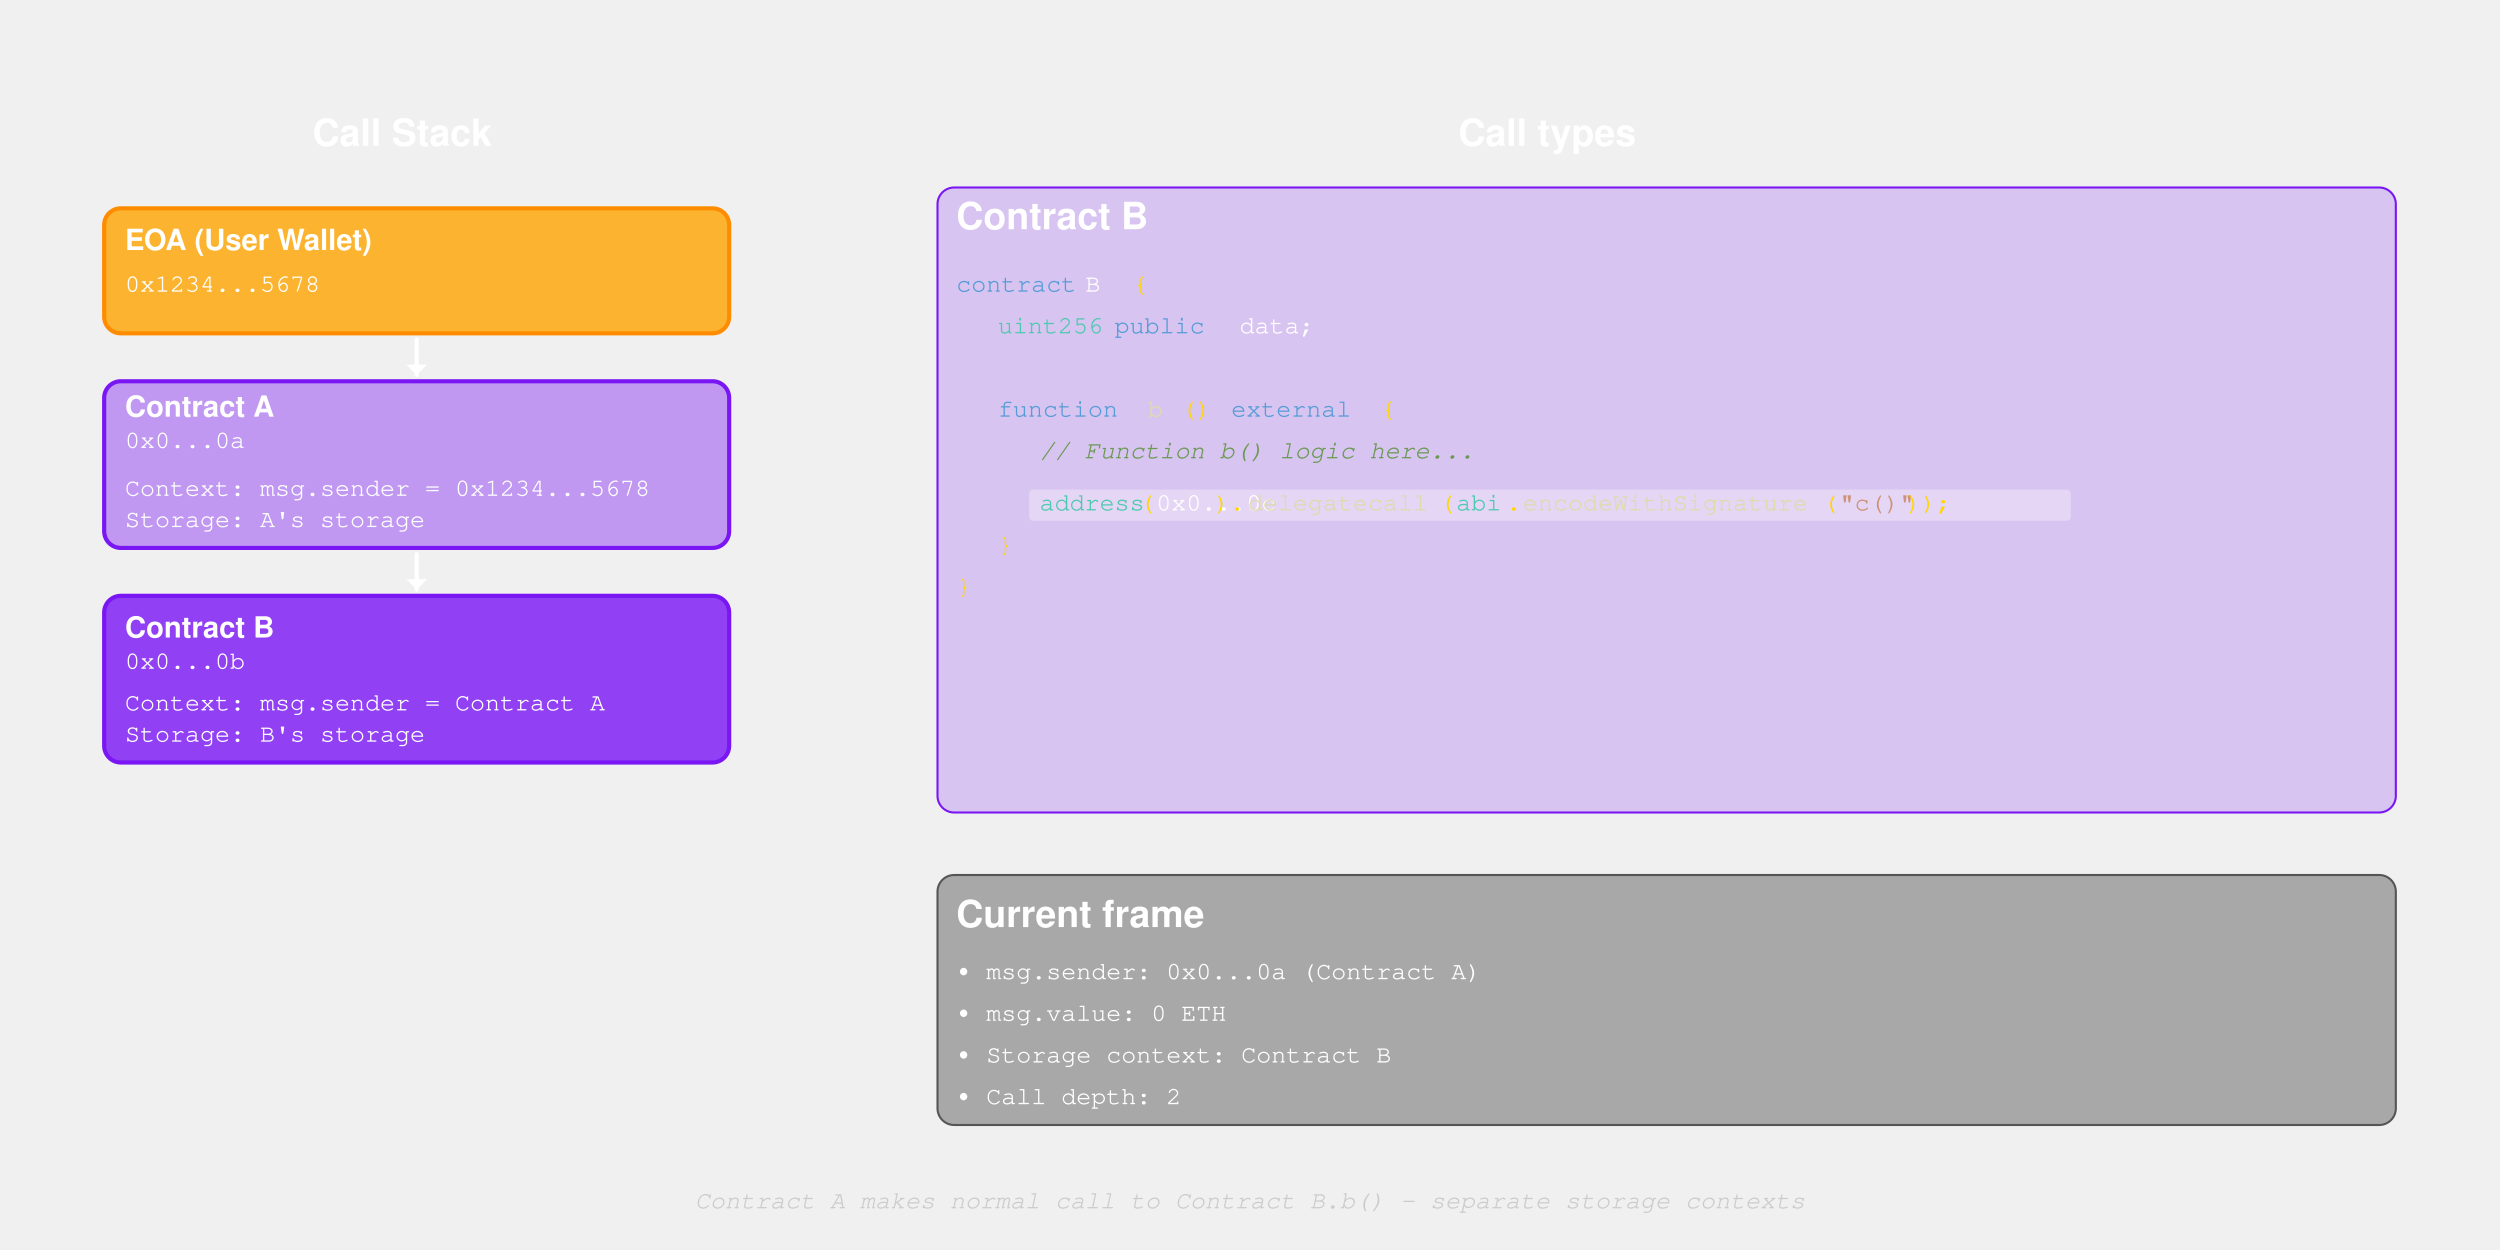
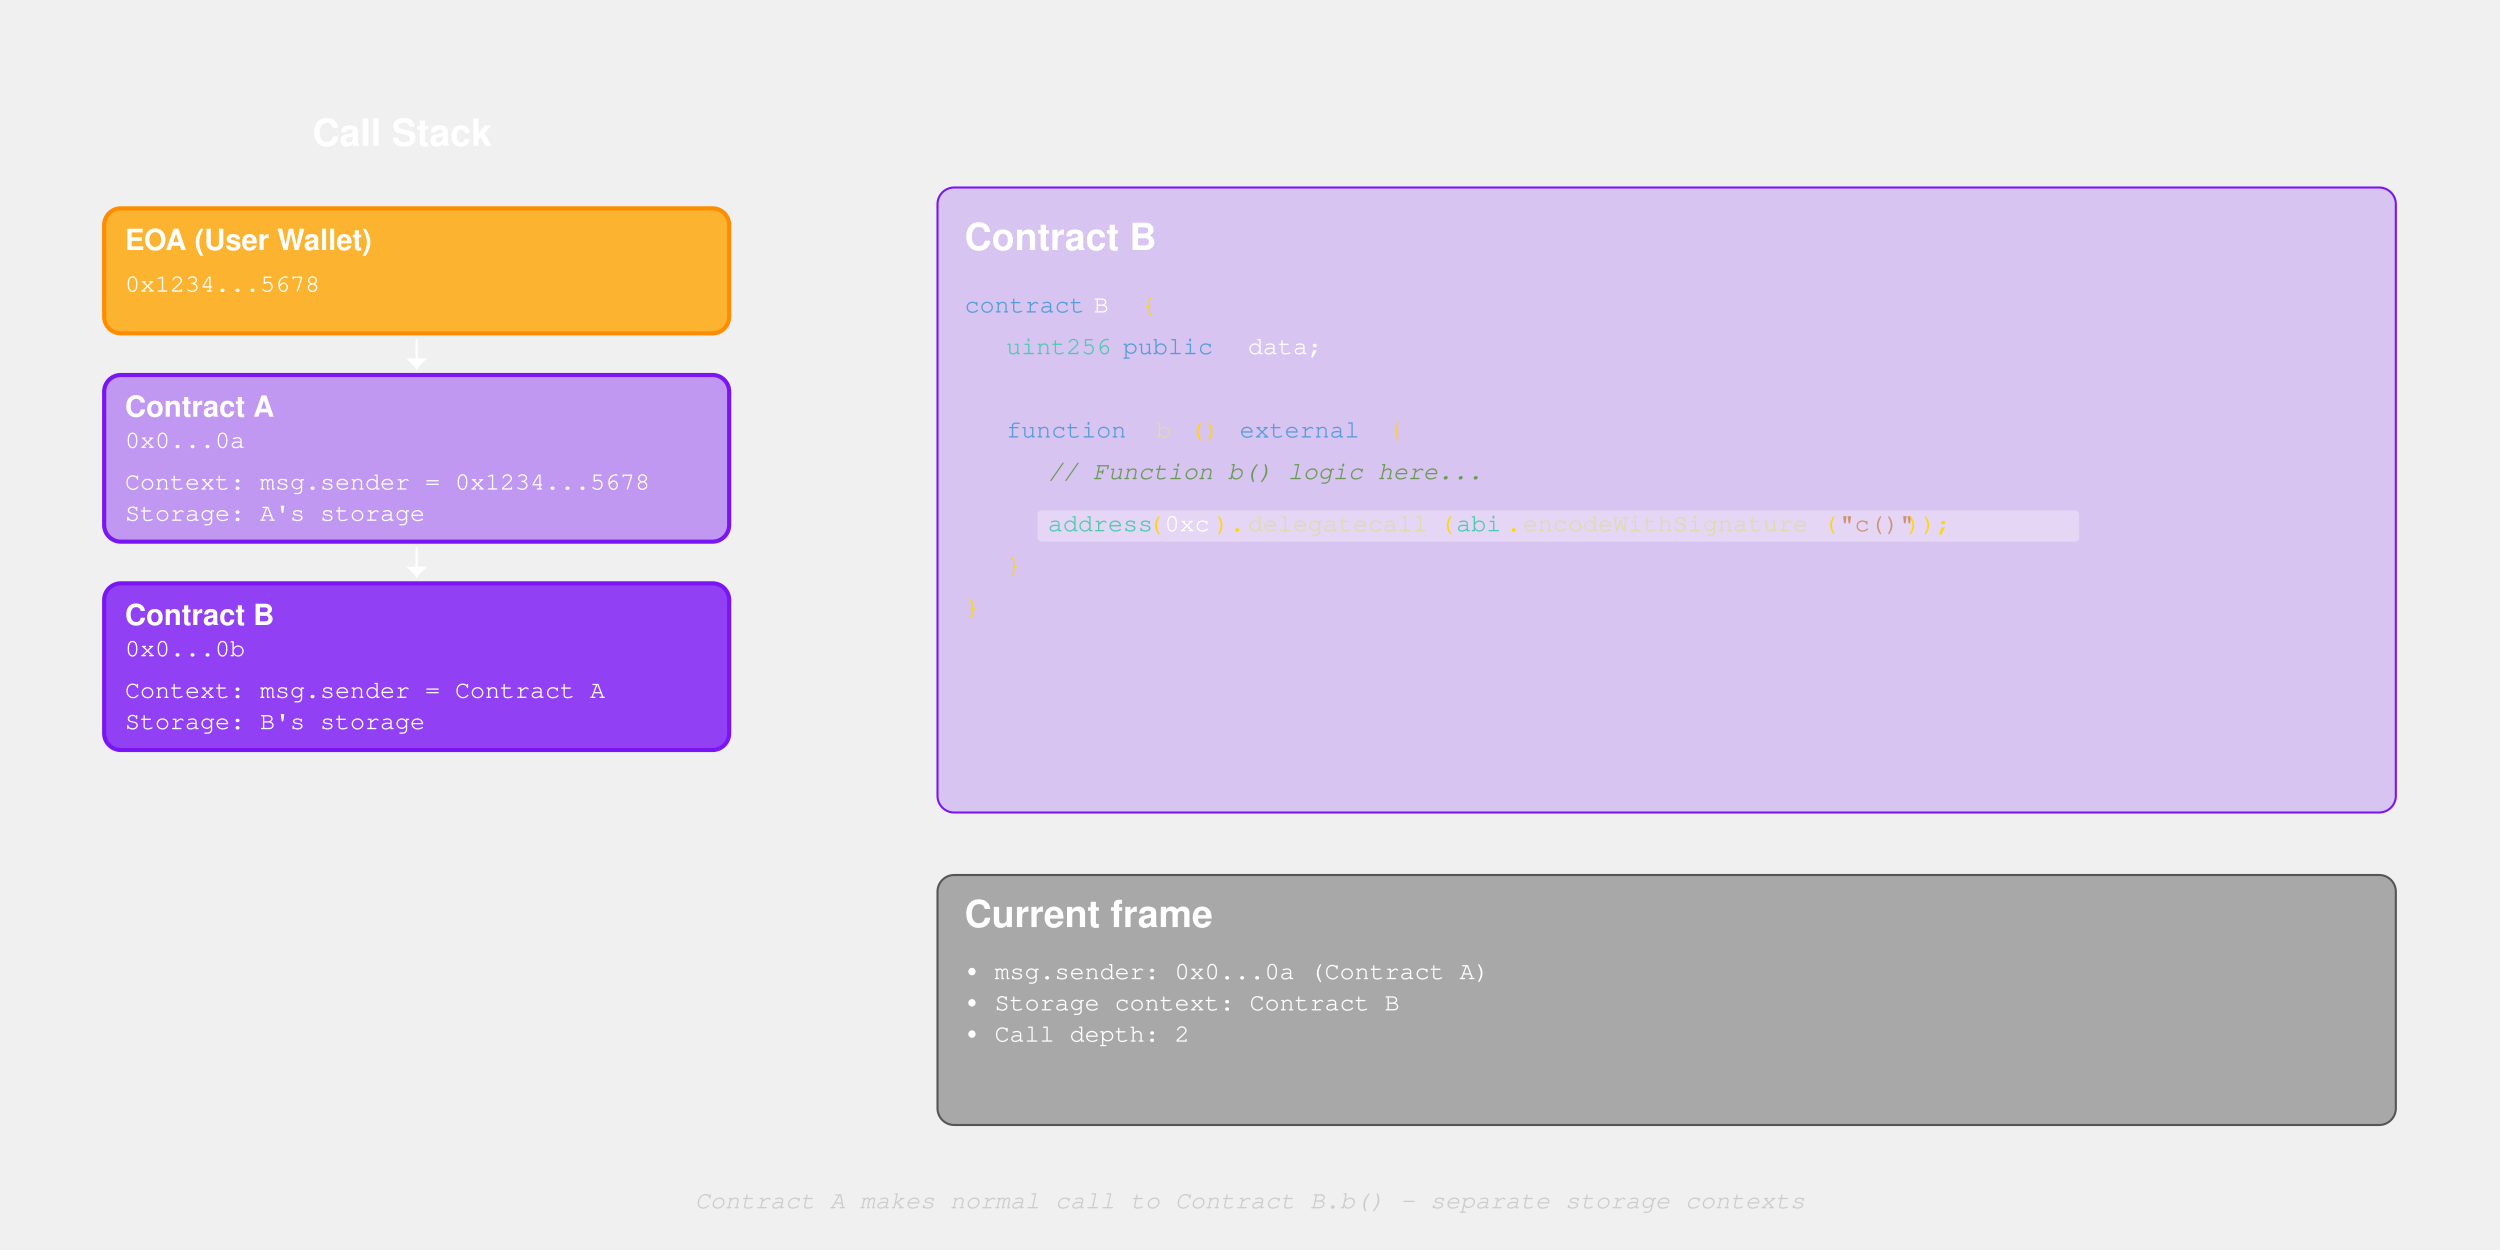
<svg xmlns="http://www.w3.org/2000/svg" width="1200px" height="600px" viewBox="0 0 1200 600" version="1.1">
  <g id="call-stack">
-     <text x="150" y="70" font-family="Helvetica, Arial, sans-serif" font-size="18" font-weight="bold" fill="#ffffff">Call Stack</text>
-     <rect x="50" y="100" width="300" height="60" rx="8" fill="#FFA500" fill-opacity="0.8" stroke="#FF8C00" stroke-width="2" />
-     <text x="60" y="120" font-family="Helvetica, Arial, sans-serif" font-size="14" font-weight="bold" fill="#ffffff">EOA (User Wallet)</text>
-     <text x="60" y="140" font-family="JetBrains Mono, Courier, monospace" font-size="12" fill="#ffffff">0x1234...5678</text>
-     <g>
-       <path d="M200 163 L200 180" fill="#ffffff" stroke="#ffffff" stroke-width="2" stroke-linecap="round" />
-       <path d="M195 175 L200 180 L205 175" fill="#ffffff" />
+     <g id="call-stack-title">
+       <text x="150" y="70" font-family="Helvetica, Arial, sans-serif" font-size="18" font-weight="bold" fill="#ffffff">Call Stack</text>
    </g>
-     <rect x="50" y="183" width="300" height="80" rx="8" fill="#7916F3" fill-opacity="0.4" stroke="#7916F3" stroke-width="2" />
-     <text x="60" y="200" font-family="Helvetica, Arial, sans-serif" font-size="14" font-weight="bold" fill="#ffffff">Contract A</text>
-     <text x="60" y="215" font-family="JetBrains Mono, Courier, monospace" font-size="12" fill="#ffffff">0x0...0a</text>
-     <text x="60" y="238" font-family="JetBrains Mono, Courier, monospace" font-size="12" fill="#ffffff">Context: msg.sender = 0x1234...5678</text>
-     <text x="60" y="253" font-family="JetBrains Mono, Courier, monospace" font-size="12" fill="#ffffff">Storage: A's storage</text>
-     <g>
-       <path d="M200 266 L200 283" fill="#ffffff" stroke="#ffffff" stroke-width="2" stroke-linecap="round" />
-       <path d="M195 278 L200 283 L205 278" fill="#ffffff" />
+     <g id="eoa-block">
+       <rect x="50" y="100" width="300" height="60" rx="8" fill="#FFA500" fill-opacity="0.8" stroke="#FF8C00" stroke-width="2" />
+       <text x="60" y="120" font-family="Helvetica, Arial, sans-serif" font-size="14" font-weight="bold" fill="#ffffff">EOA (User Wallet)</text>
+       <text x="60" y="140" font-family="JetBrains Mono, Courier, monospace" font-size="12" fill="#ffffff">0x1234...5678</text>
    </g>
-     <rect x="50" y="286" width="300" height="80" rx="8" fill="#7916F3" fill-opacity="0.8" stroke="#7916F3" stroke-width="2" />
-     <text x="60" y="306" font-family="Helvetica, Arial, sans-serif" font-size="14" font-weight="bold" fill="#ffffff">Contract B</text>
-     <text x="60" y="321" font-family="JetBrains Mono, Courier, monospace" font-size="12" fill="#ffffff">0x0...0b</text>
-     <text x="60" y="341" font-family="JetBrains Mono, Courier, monospace" font-size="12" fill="#ffffff">Context: msg.sender = Contract A</text>
-     <text x="60" y="356" font-family="JetBrains Mono, Courier, monospace" font-size="12" fill="#ffffff">Storage: B's storage</text>
+     <g id="eoa-to-a-arrow">
+       <path d="M200 163 L200 177" fill="#ffffff" stroke="#ffffff" stroke-width="1" stroke-linecap="round" />
+       <path d="M195 172 L200 177 L205 172" fill="#ffffff" />
+     </g>
+     <g id="contract-a-block">
+       <rect x="50" y="180" width="300" height="80" rx="8" fill="#7916F3" fill-opacity="0.4" stroke="#7916F3" stroke-width="2" />
+       <text x="60" y="200" font-family="Helvetica, Arial, sans-serif" font-size="14" font-weight="bold" fill="#ffffff">Contract A</text>
+       <text x="60" y="215" font-family="JetBrains Mono, Courier, monospace" font-size="12" fill="#ffffff">0x0...0a</text>
+       <text x="60" y="235" font-family="JetBrains Mono, Courier, monospace" font-size="12" fill="#ffffff">Context: msg.sender = 0x1234...5678</text>
+       <text x="60" y="250" font-family="JetBrains Mono, Courier, monospace" font-size="12" fill="#ffffff">Storage: A's storage</text>
+     </g>
+     <g id="a-to-b-arrow">
+       <path d="M200 263 L200 277" fill="#ffffff" stroke="#ffffff" stroke-width="1" stroke-linecap="round" />
+       <path d="M195 272 L200 277 L205 272" fill="#ffffff" />
+     </g>
+     <g id="contract-b-block">
+       <rect x="50" y="280" width="300" height="80" rx="8" fill="#7916F3" fill-opacity="0.8" stroke="#7916F3" stroke-width="2" />
+       <text x="60" y="300" font-family="Helvetica, Arial, sans-serif" font-size="14" font-weight="bold" fill="#ffffff">Contract B</text>
+       <text x="60" y="315" font-family="JetBrains Mono, Courier, monospace" font-size="12" fill="#ffffff">0x0...0b</text>
+       <text x="60" y="335" font-family="JetBrains Mono, Courier, monospace" font-size="12" fill="#ffffff">Context: msg.sender = Contract A</text>
+       <text x="60" y="350" font-family="JetBrains Mono, Courier, monospace" font-size="12" fill="#ffffff">Storage: B's storage</text>
+     </g>
  </g>
  <g id="solidity-code">
-     <text x="700" y="70" font-family="Helvetica, Arial, sans-serif" font-size="18" font-weight="bold" fill="#ffffff">Call types</text>
    <rect x="450" y="90" width="700" height="300" rx="8" fill="#7916F3" fill-opacity="0.2" stroke="#7916F3" stroke-width="1" />
-     <text x="459" y="110" font-family="Helvetica, Arial, sans-serif" font-size="18" font-weight="bold" fill="#ffffff">Contract B</text>
-     <text x="459" y="140" font-family="JetBrains Mono, Courier, monospace" font-size="12" fill="#569cd6">contract</text>
-     <text x="521" y="140" font-family="JetBrains Mono, Courier, monospace" font-size="12" fill="#ffffff"> B </text>
-     <text x="544" y="140" font-family="JetBrains Mono, Courier, monospace" font-size="12" fill="#ffd700">{</text>
-     <text x="479" y="160" font-family="JetBrains Mono, Courier, monospace" font-size="12" fill="#4ec9b0">uint256</text>
-     <text x="535" y="160" font-family="JetBrains Mono, Courier, monospace" font-size="12" fill="#569cd6"> public</text>
-     <text x="595" y="160" font-family="JetBrains Mono, Courier, monospace" font-size="12" fill="#ffffff"> data;</text>
-     <text x="479" y="200" font-family="JetBrains Mono, Courier, monospace" font-size="12" fill="#569cd6">function</text>
-     <text x="551" y="200" font-family="JetBrains Mono, Courier, monospace" font-size="12" fill="#dcdcaa"> b</text>
-     <text x="567" y="200" font-family="JetBrains Mono, Courier, monospace" font-size="12" fill="#ffd700">()</text>
-     <text x="591" y="200" font-family="JetBrains Mono, Courier, monospace" font-size="12" fill="#569cd6"> external</text>
-     <text x="663" y="200" font-family="JetBrains Mono, Courier, monospace" font-size="12" fill="#ffd700"> {</text>
-     <text x="499" y="220" font-family="JetBrains Mono, Courier, monospace" font-size="12" fill="#6a9955" font-style="italic">// Function b() logic here...</text>
-     <rect x="494" y="235" width="500" height="15" rx="2" fill="#ffffff" fill-opacity="0.3" />
-     <text x="499" y="245" font-family="JetBrains Mono, Courier, monospace" font-size="12" fill="#4ec9b0">address</text>
-     <text x="547" y="245" font-family="JetBrains Mono, Courier, monospace" font-size="12" fill="#ffd700">(</text>
-     <text x="555" y="245" font-family="JetBrains Mono, Courier, monospace" font-size="12" fill="#ffffff">0x0...0c</text>
-     <text x="583" y="245" font-family="JetBrains Mono, Courier, monospace" font-size="12" fill="#ffd700">).</text>
-     <text x="599" y="245" font-family="JetBrains Mono, Courier, monospace" font-size="12" fill="#dcdcaa">delegatecall</text>
-     <text x="691" y="245" font-family="JetBrains Mono, Courier, monospace" font-size="12" fill="#ffd700">(</text>
-     <text x="699" y="245" font-family="JetBrains Mono, Courier, monospace" font-size="12" fill="#4ec9b0">abi</text>
-     <text x="723" y="245" font-family="JetBrains Mono, Courier, monospace" font-size="12" fill="#ffd700">.</text>
-     <text x="731" y="245" font-family="JetBrains Mono, Courier, monospace" font-size="12" fill="#dcdcaa">encodeWithSignature</text>
-     <text x="875" y="245" font-family="JetBrains Mono, Courier, monospace" font-size="12" fill="#ffd700">(</text>
-     <text x="883" y="245" font-family="JetBrains Mono, Courier, monospace" font-size="12" fill="#ce9178">"c()"</text>
-     <text x="915" y="245" font-family="JetBrains Mono, Courier, monospace" font-size="12" fill="#ffd700">));</text>
-     <text x="479" y="265" font-family="JetBrains Mono, Courier, monospace" font-size="12" fill="#ffd700">}</text>
-     <text x="459" y="285" font-family="JetBrains Mono, Courier, monospace" font-size="12" fill="#ffd700">}</text>
+     <text x="463" y="120" font-family="Helvetica, Arial, sans-serif" font-size="18" font-weight="bold" fill="#ffffff">Contract B</text>
+     <text x="463" y="150" font-family="JetBrains Mono, Courier, monospace" font-size="12" fill="#569cd6">contract</text>
+     <text x="525" y="150" font-family="JetBrains Mono, Courier, monospace" font-size="12" fill="#ffffff"> B </text>
+     <text x="548" y="150" font-family="JetBrains Mono, Courier, monospace" font-size="12" fill="#ffd700">{</text>
+     <text x="483" y="170" font-family="JetBrains Mono, Courier, monospace" font-size="12" fill="#4ec9b0">uint256</text>
+     <text x="539" y="170" font-family="JetBrains Mono, Courier, monospace" font-size="12" fill="#569cd6"> public</text>
+     <text x="599" y="170" font-family="JetBrains Mono, Courier, monospace" font-size="12" fill="#ffffff"> data;</text>
+     <text x="483" y="210" font-family="JetBrains Mono, Courier, monospace" font-size="12" fill="#569cd6">function</text>
+     <text x="555" y="210" font-family="JetBrains Mono, Courier, monospace" font-size="12" fill="#dcdcaa"> b</text>
+     <text x="571" y="210" font-family="JetBrains Mono, Courier, monospace" font-size="12" fill="#ffd700">()</text>
+     <text x="595" y="210" font-family="JetBrains Mono, Courier, monospace" font-size="12" fill="#569cd6"> external</text>
+     <text x="667" y="210" font-family="JetBrains Mono, Courier, monospace" font-size="12" fill="#ffd700"> {</text>
+     <text x="503" y="230" font-family="JetBrains Mono, Courier, monospace" font-size="12" fill="#6a9955" font-style="italic">// Function b() logic here...</text>
+     <rect x="498" y="245" width="500" height="15" rx="2" fill="#ffffff" fill-opacity="0.3" />
+     <text x="503" y="255" font-family="JetBrains Mono, Courier, monospace" font-size="12" fill="#4ec9b0">address</text>
+     <text x="551" y="255" font-family="JetBrains Mono, Courier, monospace" font-size="12" fill="#ffd700">(</text>
+     <text x="559" y="255" font-family="JetBrains Mono, Courier, monospace" font-size="12" fill="#ffffff">0xc</text>
+     <text x="583" y="255" font-family="JetBrains Mono, Courier, monospace" font-size="12" fill="#ffd700">).</text>
+     <text x="599" y="255" font-family="JetBrains Mono, Courier, monospace" font-size="12" fill="#dcdcaa">delegatecall</text>
+     <text x="691" y="255" font-family="JetBrains Mono, Courier, monospace" font-size="12" fill="#ffd700">(</text>
+     <text x="699" y="255" font-family="JetBrains Mono, Courier, monospace" font-size="12" fill="#4ec9b0">abi</text>
+     <text x="723" y="255" font-family="JetBrains Mono, Courier, monospace" font-size="12" fill="#ffd700">.</text>
+     <text x="731" y="255" font-family="JetBrains Mono, Courier, monospace" font-size="12" fill="#dcdcaa">encodeWithSignature</text>
+     <text x="875" y="255" font-family="JetBrains Mono, Courier, monospace" font-size="12" fill="#ffd700">(</text>
+     <text x="883" y="255" font-family="JetBrains Mono, Courier, monospace" font-size="12" fill="#ce9178">"c()"</text>
+     <text x="915" y="255" font-family="JetBrains Mono, Courier, monospace" font-size="12" fill="#ffd700">));</text>
+     <text x="483" y="275" font-family="JetBrains Mono, Courier, monospace" font-size="12" fill="#ffd700">}</text>
+     <text x="463" y="295" font-family="JetBrains Mono, Courier, monospace" font-size="12" fill="#ffd700">}</text>
    <rect x="450" y="420" width="700" height="120" rx="8" fill="#000000" fill-opacity="0.3" stroke="#555555" stroke-width="1" />
-     <text x="459" y="445" font-family="Helvetica, Arial, sans-serif" font-size="18" font-weight="bold" fill="#ffffff">Current frame</text>
-     <text x="459" y="470" font-family="JetBrains Mono, Courier, monospace" font-size="12" fill="#ffffff">• msg.sender: 0x0...0a (Contract A)</text>
-     <text x="459" y="490" font-family="JetBrains Mono, Courier, monospace" font-size="12" fill="#ffffff">• msg.value: 0 ETH</text>
-     <text x="459" y="510" font-family="JetBrains Mono, Courier, monospace" font-size="12" fill="#ffffff">• Storage context: Contract B</text>
-     <text x="459" y="530" font-family="JetBrains Mono, Courier, monospace" font-size="12" fill="#ffffff">• Call depth: 2</text>
+     <text x="463" y="445" font-family="Helvetica, Arial, sans-serif" font-size="18" font-weight="bold" fill="#ffffff">Current frame</text>
+     <text x="463" y="470" font-family="JetBrains Mono, Courier, monospace" font-size="12" fill="#ffffff">• msg.sender: 0x0...0a (Contract A)</text>
+     <text x="463" y="485" font-family="JetBrains Mono, Courier, monospace" font-size="12" fill="#ffffff">• Storage context: Contract B</text>
+     <text x="463" y="500" font-family="JetBrains Mono, Courier, monospace" font-size="12" fill="#ffffff">• Call depth: 2</text>
  </g>
  <text x="600" y="580" font-family="JetBrains Mono, Courier, monospace" font-size="12" text-anchor="middle" font-style="italic" fill="#cccccc">Contract A makes normal call to Contract B.b() - separate storage contexts</text>
</svg>
